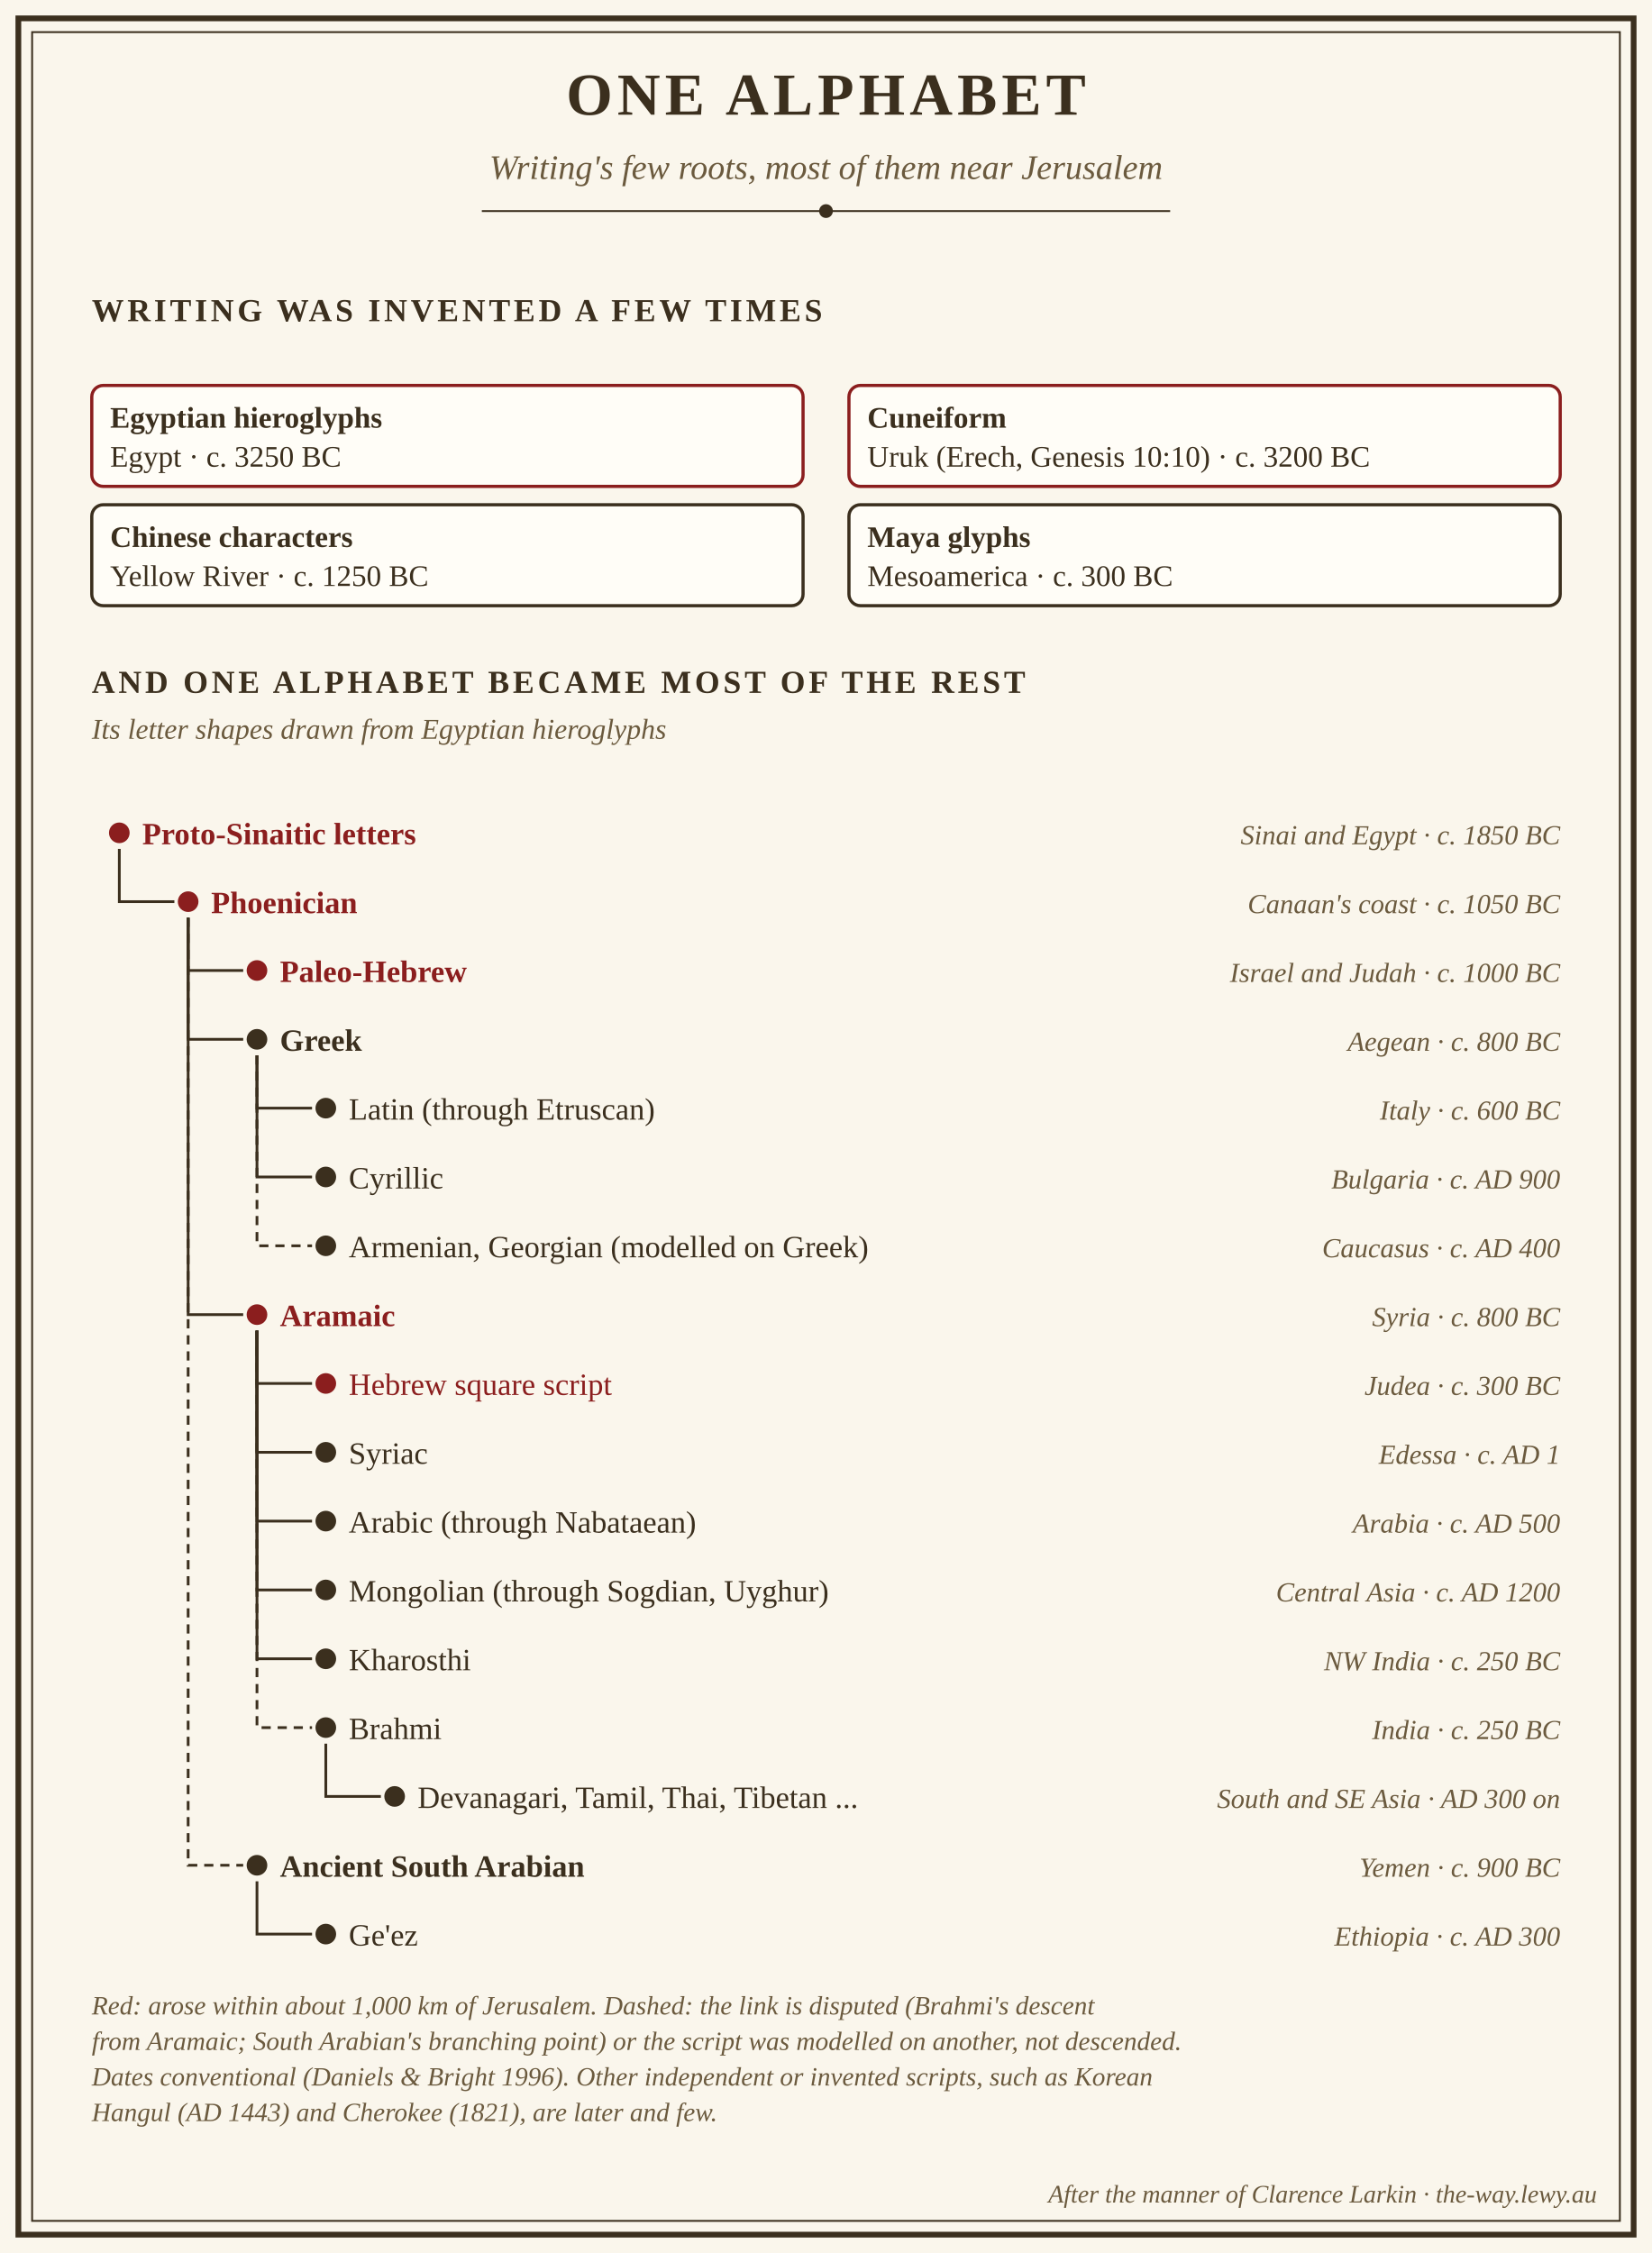
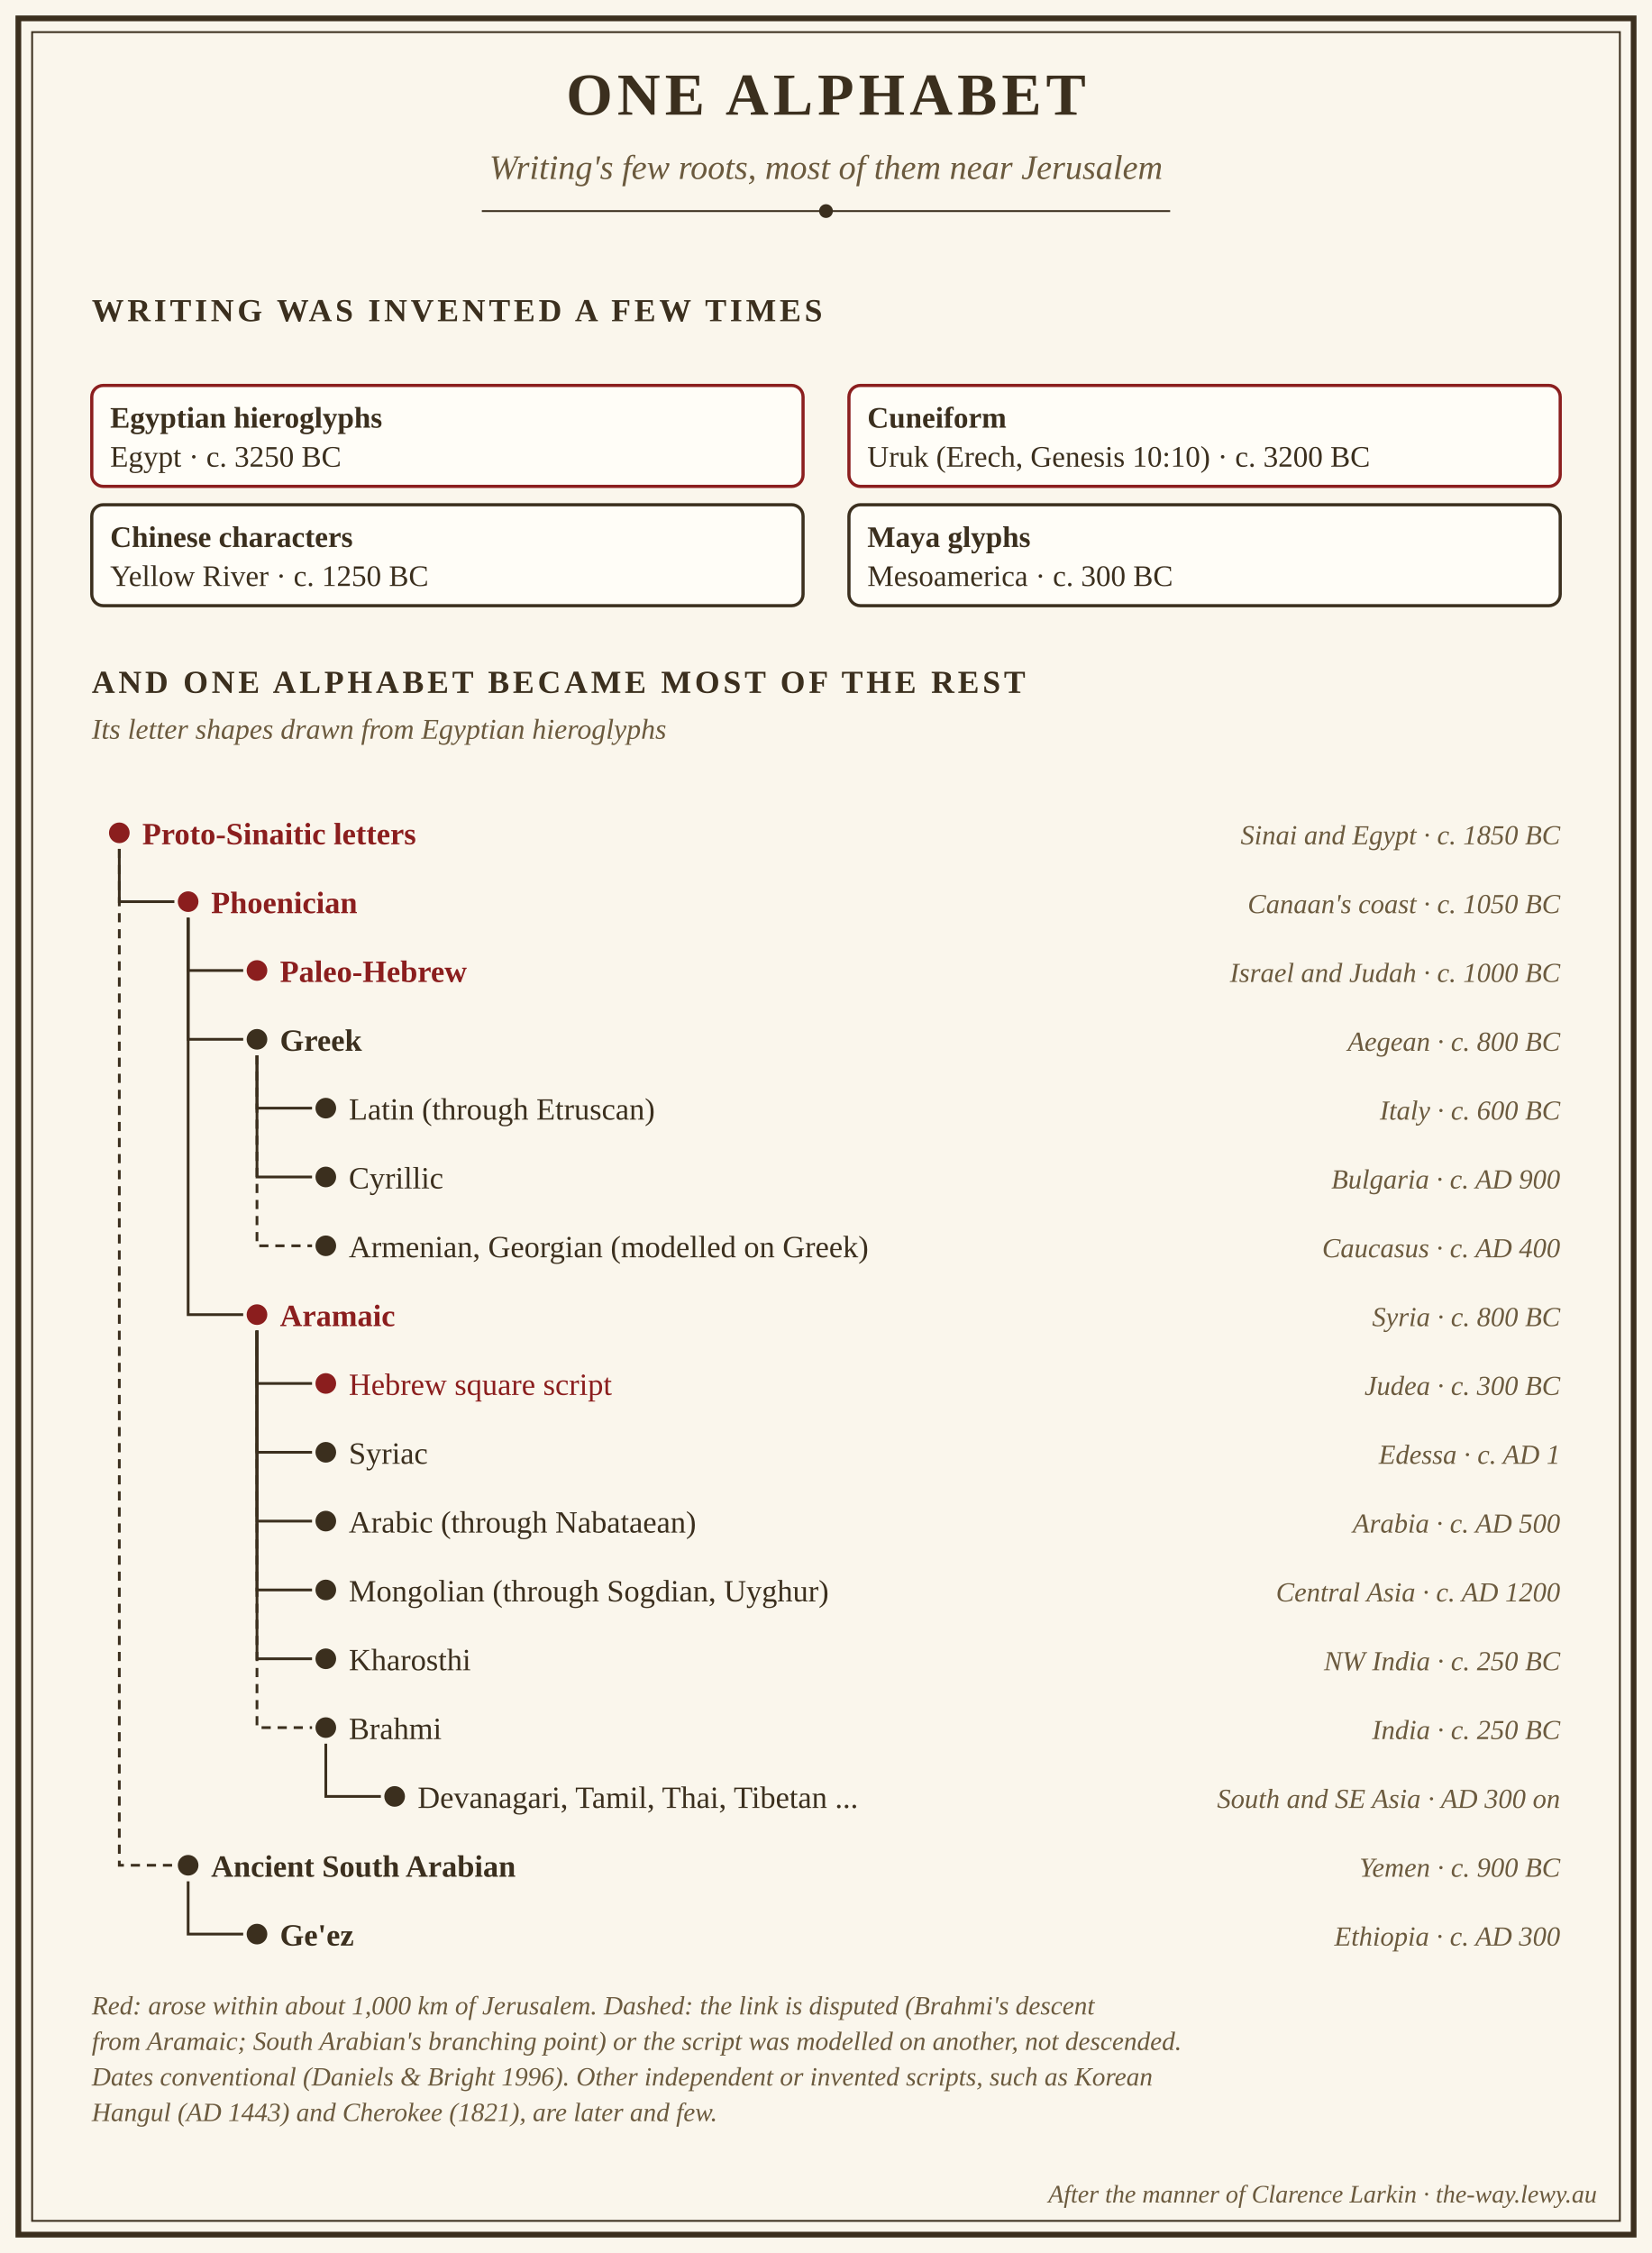
<svg xmlns="http://www.w3.org/2000/svg" viewBox="0 0 720 982" font-family="Georgia, 'Times New Roman', serif" role="img" aria-labelledby="t d">
  <rect width="720" height="982" fill="#faf6ec" />
  <rect x="8" y="8" width="704" height="966" fill="none" stroke="#3b2f1e" stroke-width="2.5" />
  <rect x="14" y="14" width="692" height="954" fill="none" stroke="#3b2f1e" stroke-width="0.8" />
  <text x="360.0" y="50.0" font-size="26" fill="#3b2f1e" text-anchor="middle" font-weight="bold" letter-spacing="2">ONE ALPHABET</text>
  <text x="360.0" y="78.0" font-size="15" fill="#6b5a3e" text-anchor="middle" font-style="italic">Writing's few roots, most of them near Jerusalem</text>
  <path d="M210.0 92 H510.0" stroke="#3b2f1e" stroke-width="0.8" />
  <circle cx="360.0" cy="92" r="3" fill="#3b2f1e" />
  <text x="40.0" y="140.0" font-size="14" fill="#3b2f1e" font-weight="bold" letter-spacing="1.5">WRITING WAS INVENTED A FEW TIMES</text>
  <rect x="40.0" y="168.0" width="310.0" height="44" rx="5" fill="#fffdf7" stroke="#8b1e1e" stroke-width="1.4" />
  <text x="48.0" y="186.4" font-size="13" fill="#3b2f1e" font-weight="bold">Egyptian hieroglyphs</text>
  <text x="48.0" y="203.4" font-size="13" fill="#3b2f1e">Egypt · c. 3250 BC</text>
  <rect x="370.0" y="168.0" width="310.0" height="44" rx="5" fill="#fffdf7" stroke="#8b1e1e" stroke-width="1.4" />
  <text x="378.0" y="186.4" font-size="13" fill="#3b2f1e" font-weight="bold">Cuneiform</text>
  <text x="378.0" y="203.4" font-size="13" fill="#3b2f1e">Uruk (Erech, Genesis 10:10) · c. 3200 BC</text>
  <rect x="40.0" y="220.0" width="310.0" height="44" rx="5" fill="#fffdf7" stroke="#3b2f1e" stroke-width="1.4" />
  <text x="48.0" y="238.4" font-size="13" fill="#3b2f1e" font-weight="bold">Chinese characters</text>
  <text x="48.0" y="255.4" font-size="13" fill="#3b2f1e">Yellow River · c. 1250 BC</text>
  <rect x="370.0" y="220.0" width="310.0" height="44" rx="5" fill="#fffdf7" stroke="#3b2f1e" stroke-width="1.4" />
  <text x="378.0" y="238.4" font-size="13" fill="#3b2f1e" font-weight="bold">Maya glyphs</text>
  <text x="378.0" y="255.4" font-size="13" fill="#3b2f1e">Mesoamerica · c. 300 BC</text>
  <text x="40.0" y="302.0" font-size="14" fill="#3b2f1e" font-weight="bold" letter-spacing="1.5">AND ONE ALPHABET BECAME MOST OF THE REST</text>
  <text x="40.0" y="322.0" font-size="12.5" fill="#6b5a3e" font-style="italic">Its letter shapes drawn from Egyptian hieroglyphs</text>
  <circle cx="52.0" cy="363.0" r="4.5" fill="#8b1e1e" />
  <text x="62.0" y="368.0" font-size="13.5" fill="#8b1e1e" font-weight="bold">Proto-Sinaitic letters</text>
  <text x="680.0" y="368.0" font-size="12" fill="#6b5a3e" text-anchor="end" font-style="italic">Sinai and Egypt · c. 1850 BC</text>
  <path d="M52.0 370.0 V393.0 H76.0" fill="none" stroke="#3b2f1e" stroke-width="1.2" />
  <circle cx="82.0" cy="393.0" r="4.5" fill="#8b1e1e" />
  <text x="92.0" y="398.0" font-size="13.5" fill="#8b1e1e" font-weight="bold">Phoenician</text>
  <text x="680.0" y="398.0" font-size="12" fill="#6b5a3e" text-anchor="end" font-style="italic">Canaan's coast · c. 1050 BC</text>
  <path d="M82.0 400.0 V423.0 H106.0" fill="none" stroke="#3b2f1e" stroke-width="1.2" />
  <circle cx="112.0" cy="423.0" r="4.5" fill="#8b1e1e" />
  <text x="122.0" y="428.0" font-size="13.5" fill="#8b1e1e" font-weight="bold">Paleo-Hebrew</text>
  <text x="680.0" y="428.0" font-size="12" fill="#6b5a3e" text-anchor="end" font-style="italic">Israel and Judah · c. 1000 BC</text>
  <path d="M82.0 400.0 V453.0 H106.0" fill="none" stroke="#3b2f1e" stroke-width="1.2" />
  <circle cx="112.0" cy="453.0" r="4.5" fill="#3b2f1e" />
  <text x="122.0" y="458.0" font-size="13.5" fill="#3b2f1e" font-weight="bold">Greek</text>
  <text x="680.0" y="458.0" font-size="12" fill="#6b5a3e" text-anchor="end" font-style="italic">Aegean · c. 800 BC</text>
  <path d="M112.0 460.0 V483.0 H136.0" fill="none" stroke="#3b2f1e" stroke-width="1.2" />
  <circle cx="142.0" cy="483.0" r="4.5" fill="#3b2f1e" />
  <text x="152.0" y="488.0" font-size="13.5" fill="#3b2f1e">Latin (through Etruscan)</text>
  <text x="680.0" y="488.0" font-size="12" fill="#6b5a3e" text-anchor="end" font-style="italic">Italy · c. 600 BC</text>
  <path d="M112.0 460.0 V513.0 H136.0" fill="none" stroke="#3b2f1e" stroke-width="1.2" />
  <circle cx="142.0" cy="513.0" r="4.5" fill="#3b2f1e" />
  <text x="152.0" y="518.0" font-size="13.5" fill="#3b2f1e">Cyrillic</text>
  <text x="680.0" y="518.0" font-size="12" fill="#6b5a3e" text-anchor="end" font-style="italic">Bulgaria · c. AD 900</text>
  <path d="M112.0 460.0 V543.0 H136.0" fill="none" stroke="#3b2f1e" stroke-width="1.2" stroke-dasharray="4 3" />
  <circle cx="142.0" cy="543.0" r="4.5" fill="#3b2f1e" />
  <text x="152.0" y="548.0" font-size="13.5" fill="#3b2f1e">Armenian, Georgian (modelled on Greek)</text>
  <text x="680.0" y="548.0" font-size="12" fill="#6b5a3e" text-anchor="end" font-style="italic">Caucasus · c. AD 400</text>
  <path d="M82.0 400.0 V573.0 H106.0" fill="none" stroke="#3b2f1e" stroke-width="1.2" />
  <circle cx="112.0" cy="573.0" r="4.5" fill="#8b1e1e" />
  <text x="122.0" y="578.0" font-size="13.5" fill="#8b1e1e" font-weight="bold">Aramaic</text>
  <text x="680.0" y="578.0" font-size="12" fill="#6b5a3e" text-anchor="end" font-style="italic">Syria · c. 800 BC</text>
  <path d="M112.0 580.0 V603.0 H136.0" fill="none" stroke="#3b2f1e" stroke-width="1.2" />
  <circle cx="142.0" cy="603.0" r="4.5" fill="#8b1e1e" />
  <text x="152.0" y="608.0" font-size="13.5" fill="#8b1e1e">Hebrew square script</text>
  <text x="680.0" y="608.0" font-size="12" fill="#6b5a3e" text-anchor="end" font-style="italic">Judea · c. 300 BC</text>
  <path d="M112.0 580.0 V633.0 H136.0" fill="none" stroke="#3b2f1e" stroke-width="1.2" />
  <circle cx="142.0" cy="633.0" r="4.5" fill="#3b2f1e" />
  <text x="152.0" y="638.0" font-size="13.5" fill="#3b2f1e">Syriac</text>
  <text x="680.0" y="638.0" font-size="12" fill="#6b5a3e" text-anchor="end" font-style="italic">Edessa · c. AD 1</text>
  <path d="M112.0 580.0 V663.0 H136.0" fill="none" stroke="#3b2f1e" stroke-width="1.2" />
  <circle cx="142.0" cy="663.0" r="4.5" fill="#3b2f1e" />
  <text x="152.0" y="668.0" font-size="13.5" fill="#3b2f1e">Arabic (through Nabataean)</text>
  <text x="680.0" y="668.0" font-size="12" fill="#6b5a3e" text-anchor="end" font-style="italic">Arabia · c. AD 500</text>
  <path d="M112.0 580.0 V693.0 H136.0" fill="none" stroke="#3b2f1e" stroke-width="1.2" />
  <circle cx="142.0" cy="693.0" r="4.5" fill="#3b2f1e" />
  <text x="152.0" y="698.0" font-size="13.5" fill="#3b2f1e">Mongolian (through Sogdian, Uyghur)</text>
  <text x="680.0" y="698.0" font-size="12" fill="#6b5a3e" text-anchor="end" font-style="italic">Central Asia · c. AD 1200</text>
  <path d="M112.0 580.0 V723.0 H136.0" fill="none" stroke="#3b2f1e" stroke-width="1.2" />
  <circle cx="142.0" cy="723.0" r="4.5" fill="#3b2f1e" />
  <text x="152.0" y="728.0" font-size="13.5" fill="#3b2f1e">Kharosthi</text>
  <text x="680.0" y="728.0" font-size="12" fill="#6b5a3e" text-anchor="end" font-style="italic">NW India · c. 250 BC</text>
  <path d="M112.0 580.0 V753.0 H136.0" fill="none" stroke="#3b2f1e" stroke-width="1.2" stroke-dasharray="4 3" />
  <circle cx="142.0" cy="753.0" r="4.5" fill="#3b2f1e" />
  <text x="152.0" y="758.0" font-size="13.5" fill="#3b2f1e">Brahmi</text>
  <text x="680.0" y="758.0" font-size="12" fill="#6b5a3e" text-anchor="end" font-style="italic">India · c. 250 BC</text>
  <path d="M142.0 760.0 V783.0 H166.0" fill="none" stroke="#3b2f1e" stroke-width="1.2" />
  <circle cx="172.0" cy="783.0" r="4.5" fill="#3b2f1e" />
  <text x="182.0" y="788.0" font-size="13.5" fill="#3b2f1e">Devanagari, Tamil, Thai, Tibetan ...</text>
  <text x="680.0" y="788.0" font-size="12" fill="#6b5a3e" text-anchor="end" font-style="italic">South and SE Asia · AD 300 on</text>
-   <path d="M82.0 400.0 V813.0 H106.0" fill="none" stroke="#3b2f1e" stroke-width="1.2" stroke-dasharray="4 3" />
-   <circle cx="112.0" cy="813.0" r="4.5" fill="#3b2f1e" />
-   <text x="122.0" y="818.0" font-size="13.5" fill="#3b2f1e" font-weight="bold">Ancient South Arabian</text>
+   <path d="M52.0 370.0 V813.0 H76.0" fill="none" stroke="#3b2f1e" stroke-width="1.2" stroke-dasharray="4 3" />
+   <circle cx="82.0" cy="813.0" r="4.5" fill="#3b2f1e" />
+   <text x="92.0" y="818.0" font-size="13.5" fill="#3b2f1e" font-weight="bold">Ancient South Arabian</text>
  <text x="680.0" y="818.0" font-size="12" fill="#6b5a3e" text-anchor="end" font-style="italic">Yemen · c. 900 BC</text>
-   <path d="M112.0 820.0 V843.0 H136.0" fill="none" stroke="#3b2f1e" stroke-width="1.2" />
-   <circle cx="142.0" cy="843.0" r="4.5" fill="#3b2f1e" />
-   <text x="152.0" y="848.0" font-size="13.5" fill="#3b2f1e">Ge'ez</text>
+   <path d="M82.0 820.0 V843.0 H106.0" fill="none" stroke="#3b2f1e" stroke-width="1.2" />
+   <circle cx="112.0" cy="843.0" r="4.5" fill="#3b2f1e" />
+   <text x="122.0" y="848.0" font-size="13.5" fill="#3b2f1e" font-weight="bold">Ge'ez</text>
  <text x="680.0" y="848.0" font-size="12" fill="#6b5a3e" text-anchor="end" font-style="italic">Ethiopia · c. AD 300</text>
  <text x="40.0" y="878.0" font-size="11.5" fill="#6b5a3e" font-style="italic">Red: arose within about 1,000 km of Jerusalem. Dashed: the link is disputed (Brahmi's descent</text>
  <text x="40.0" y="893.5" font-size="11.5" fill="#6b5a3e" font-style="italic">from Aramaic; South Arabian's branching point) or the script was modelled on another, not descended.</text>
  <text x="40.0" y="909.0" font-size="11.5" fill="#6b5a3e" font-style="italic">Dates conventional (Daniels &amp; Bright 1996). Other independent or invented scripts, such as Korean</text>
  <text x="40.0" y="924.5" font-size="11.5" fill="#6b5a3e" font-style="italic">Hangul (AD 1443) and Cherokee (1821), are later and few.</text>
  <text x="696.0" y="960.0" font-size="11" fill="#6b5a3e" text-anchor="end" font-style="italic">After the manner of Clarence Larkin · the-way.lewy.au</text>
</svg>
